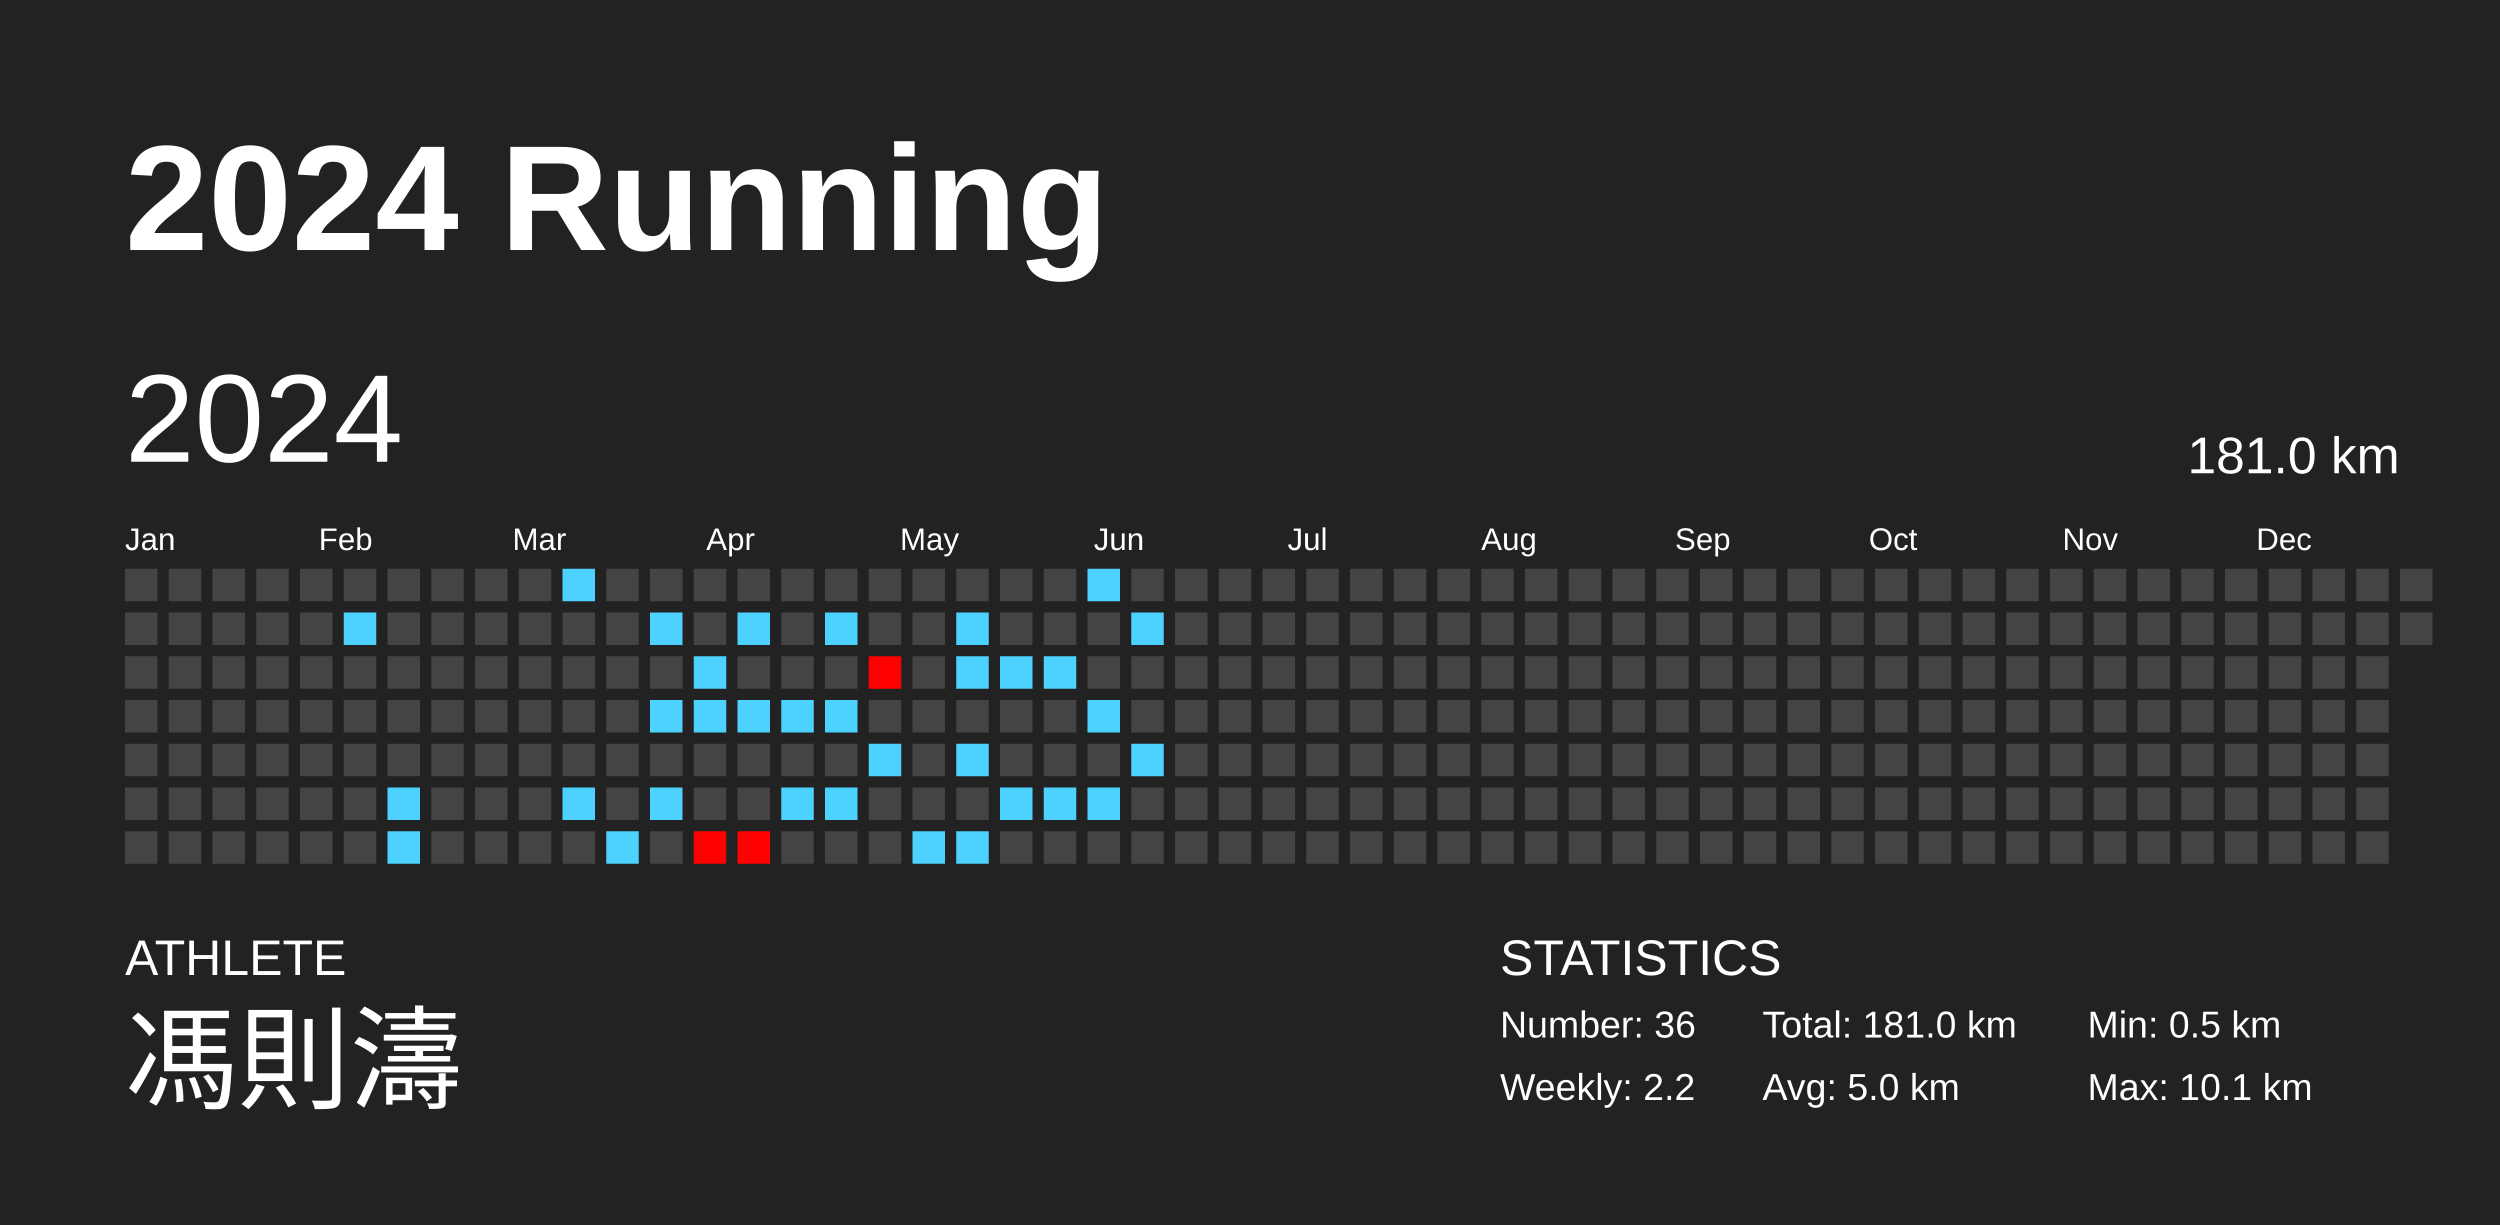
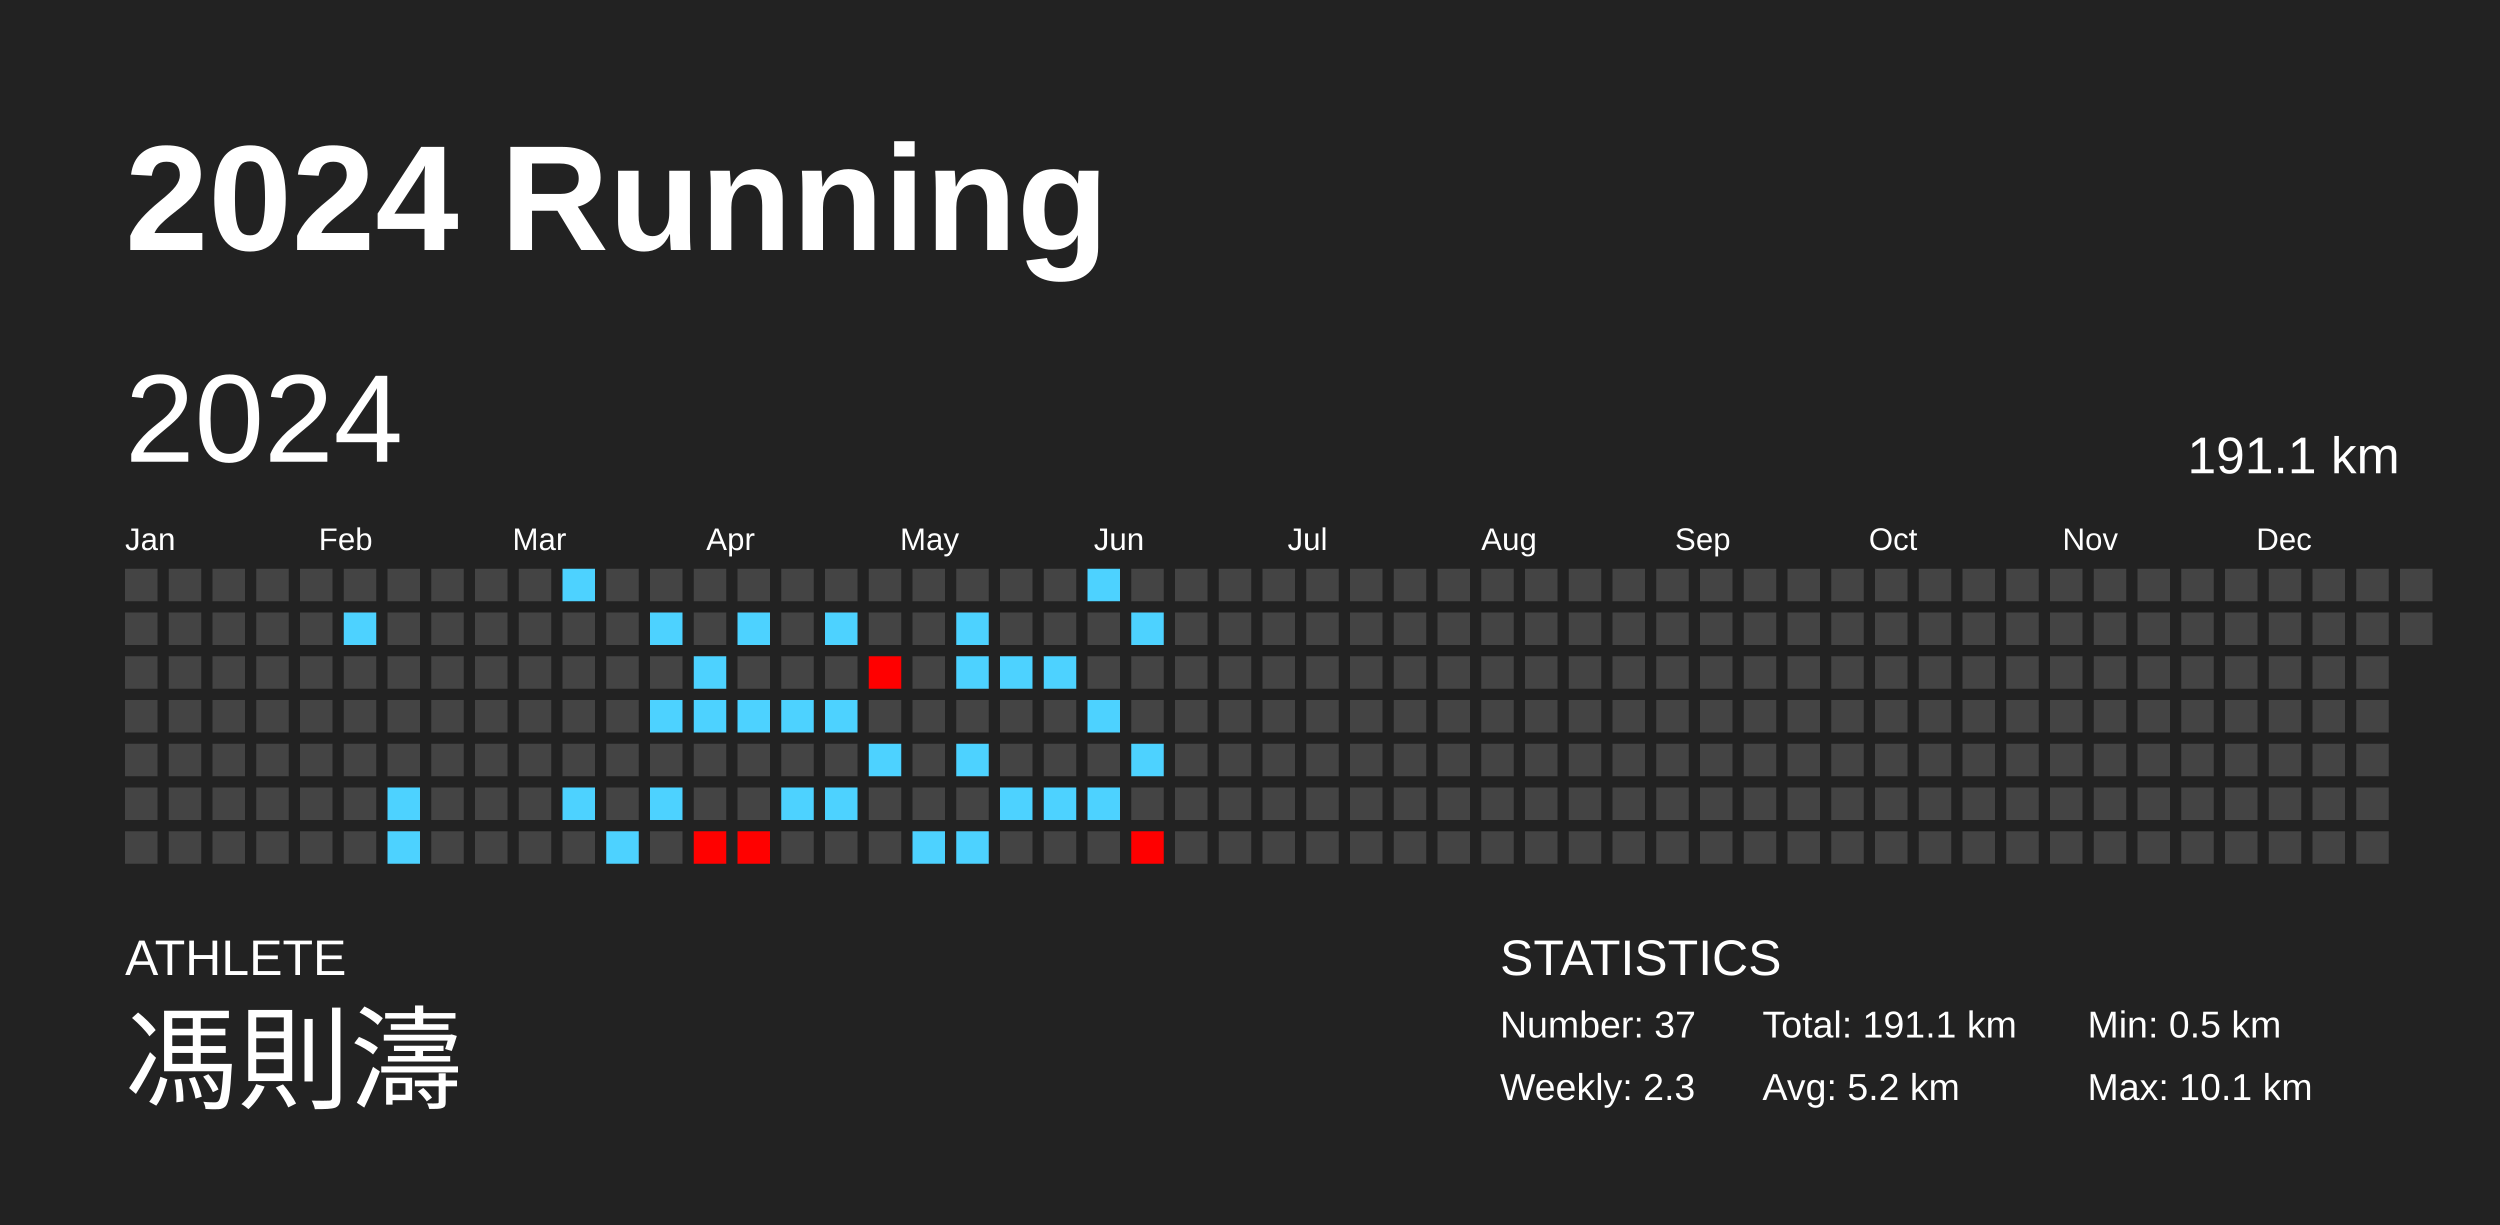
<svg xmlns="http://www.w3.org/2000/svg" baseProfile="full" height="98mm" version="1.1" viewBox="0,0,200,98" width="200mm">
  <defs />
  <rect fill="#222222" height="98" width="200" x="0" y="0" />
  <text fill="#FFFFFF" style="font-size:12px; font-family:Arial; font-weight:bold;" x="10" y="20">2024 Running</text>
  <text fill="#FFFFFF" style="font-size:4px; font-family:Arial" x="10" y="78">ATHLETE</text>
  <text fill="#FFFFFF" style="font-size:9px; font-family:Arial" x="10" y="88">馮則濤</text>
  <text fill="#FFFFFF" style="font-size:4px; font-family:Arial" x="120" y="78">STATISTICS</text>
-   <text fill="#FFFFFF" style="font-size:3px; font-family:Arial" x="120" y="83">Number: 36</text>
-   <text fill="#FFFFFF" style="font-size:3px; font-family:Arial" x="120" y="88">Weekly: 2.2</text>
-   <text fill="#FFFFFF" style="font-size:3px; font-family:Arial" x="141" y="83">Total: 181.0 km</text>
-   <text fill="#FFFFFF" style="font-size:3px; font-family:Arial" x="141" y="88">Avg: 5.0 km</text>
+   <text fill="#FFFFFF" style="font-size:3px; font-family:Arial" x="120" y="83">Number: 37</text>
+   <text fill="#FFFFFF" style="font-size:3px; font-family:Arial" x="120" y="88">Weekly: 2.3</text>
+   <text fill="#FFFFFF" style="font-size:3px; font-family:Arial" x="141" y="83">Total: 191.1 km</text>
+   <text fill="#FFFFFF" style="font-size:3px; font-family:Arial" x="141" y="88">Avg: 5.2 km</text>
  <text fill="#FFFFFF" style="font-size:3px; font-family:Arial" x="167" y="83">Min: 0.5 km</text>
  <text fill="#FFFFFF" style="font-size:3px; font-family:Arial" x="167" y="88">Max: 10.1 km</text>
  <text dominant-baseline="hanging" fill="#FFFFFF" style="font-size:10.0px; font-family:Arial;" x="10" y="30">2024</text>
-   <text dominant-baseline="hanging" fill="#FFFFFF" style="font-size:4.125px; font-family:Arial;" x="175" y="35">181.0 km</text>
+   <text dominant-baseline="hanging" fill="#FFFFFF" style="font-size:4.125px; font-family:Arial;" x="175" y="35">191.1 km</text>
  <text fill="#FFFFFF" style="font-size:2.5px; font-family:Arial" x="10.0" y="44">Jan</text>
  <text fill="#FFFFFF" style="font-size:2.5px; font-family:Arial" x="25.5" y="44">Feb</text>
  <text fill="#FFFFFF" style="font-size:2.5px; font-family:Arial" x="41.0" y="44">Mar</text>
  <text fill="#FFFFFF" style="font-size:2.5px; font-family:Arial" x="56.5" y="44">Apr</text>
  <text fill="#FFFFFF" style="font-size:2.5px; font-family:Arial" x="72.0" y="44">May</text>
  <text fill="#FFFFFF" style="font-size:2.5px; font-family:Arial" x="87.5" y="44">Jun</text>
  <text fill="#FFFFFF" style="font-size:2.5px; font-family:Arial" x="103.0" y="44">Jul</text>
  <text fill="#FFFFFF" style="font-size:2.5px; font-family:Arial" x="118.5" y="44">Aug</text>
  <text fill="#FFFFFF" style="font-size:2.5px; font-family:Arial" x="134.0" y="44">Sep</text>
  <text fill="#FFFFFF" style="font-size:2.5px; font-family:Arial" x="149.5" y="44">Oct</text>
  <text fill="#FFFFFF" style="font-size:2.5px; font-family:Arial" x="165.0" y="44">Nov</text>
  <text fill="#FFFFFF" style="font-size:2.5px; font-family:Arial" x="180.5" y="44">Dec</text>
  <rect fill="#444444" height="2.6" width="2.6" x="10.0" y="45.5" />
  <rect fill="#444444" height="2.6" width="2.6" x="10.0" y="49.0" />
  <rect fill="#444444" height="2.6" width="2.6" x="10.0" y="52.5" />
  <rect fill="#444444" height="2.6" width="2.6" x="10.0" y="56.0" />
  <rect fill="#444444" height="2.6" width="2.6" x="10.0" y="59.5" />
  <rect fill="#444444" height="2.6" width="2.6" x="10.0" y="63.0" />
  <rect fill="#444444" height="2.6" width="2.6" x="10.0" y="66.5" />
  <rect fill="#444444" height="2.6" width="2.6" x="13.5" y="45.5" />
  <rect fill="#444444" height="2.6" width="2.6" x="13.5" y="49.0" />
  <rect fill="#444444" height="2.6" width="2.6" x="13.5" y="52.5" />
  <rect fill="#444444" height="2.6" width="2.6" x="13.5" y="56.0" />
  <rect fill="#444444" height="2.6" width="2.6" x="13.5" y="59.5" />
  <rect fill="#444444" height="2.6" width="2.6" x="13.5" y="63.0" />
  <rect fill="#444444" height="2.6" width="2.6" x="13.5" y="66.5" />
  <rect fill="#444444" height="2.6" width="2.6" x="17.0" y="45.5" />
  <rect fill="#444444" height="2.6" width="2.6" x="17.0" y="49.0" />
  <rect fill="#444444" height="2.6" width="2.6" x="17.0" y="52.5" />
  <rect fill="#444444" height="2.6" width="2.6" x="17.0" y="56.0" />
  <rect fill="#444444" height="2.6" width="2.6" x="17.0" y="59.5" />
  <rect fill="#444444" height="2.6" width="2.6" x="17.0" y="63.0" />
  <rect fill="#444444" height="2.6" width="2.6" x="17.0" y="66.5" />
  <rect fill="#444444" height="2.6" width="2.6" x="20.5" y="45.5" />
  <rect fill="#444444" height="2.6" width="2.6" x="20.5" y="49.0" />
  <rect fill="#444444" height="2.6" width="2.6" x="20.5" y="52.5" />
  <rect fill="#444444" height="2.6" width="2.6" x="20.5" y="56.0" />
  <rect fill="#444444" height="2.6" width="2.6" x="20.5" y="59.5" />
  <rect fill="#444444" height="2.6" width="2.6" x="20.5" y="63.0" />
  <rect fill="#444444" height="2.6" width="2.6" x="20.5" y="66.5" />
  <rect fill="#444444" height="2.6" width="2.6" x="24.0" y="45.5" />
  <rect fill="#444444" height="2.6" width="2.6" x="24.0" y="49.0" />
  <rect fill="#444444" height="2.6" width="2.6" x="24.0" y="52.5" />
  <rect fill="#444444" height="2.6" width="2.6" x="24.0" y="56.0" />
  <rect fill="#444444" height="2.6" width="2.6" x="24.0" y="59.5" />
  <rect fill="#444444" height="2.6" width="2.6" x="24.0" y="63.0" />
  <rect fill="#444444" height="2.6" width="2.6" x="24.0" y="66.5" />
  <rect fill="#444444" height="2.6" width="2.6" x="27.5" y="45.5" />
  <rect fill="#4dd2ff" height="2.6" width="2.6" x="27.5" y="49.0" />
  <rect fill="#444444" height="2.6" width="2.6" x="27.5" y="52.5" />
  <rect fill="#444444" height="2.6" width="2.6" x="27.5" y="56.0" />
  <rect fill="#444444" height="2.6" width="2.6" x="27.5" y="59.5" />
  <rect fill="#444444" height="2.6" width="2.6" x="27.5" y="63.0" />
  <rect fill="#444444" height="2.6" width="2.6" x="27.5" y="66.5" />
  <rect fill="#444444" height="2.6" width="2.6" x="31.0" y="45.5" />
  <rect fill="#444444" height="2.6" width="2.6" x="31.0" y="49.0" />
  <rect fill="#444444" height="2.6" width="2.6" x="31.0" y="52.5" />
  <rect fill="#444444" height="2.6" width="2.6" x="31.0" y="56.0" />
  <rect fill="#444444" height="2.6" width="2.6" x="31.0" y="59.5" />
  <rect fill="#4dd2ff" height="2.6" width="2.6" x="31.0" y="63.0" />
  <rect fill="#4dd2ff" height="2.6" width="2.6" x="31.0" y="66.5" />
  <rect fill="#444444" height="2.6" width="2.6" x="34.5" y="45.5" />
  <rect fill="#444444" height="2.6" width="2.6" x="34.5" y="49.0" />
  <rect fill="#444444" height="2.6" width="2.6" x="34.5" y="52.5" />
  <rect fill="#444444" height="2.6" width="2.6" x="34.5" y="56.0" />
  <rect fill="#444444" height="2.6" width="2.6" x="34.5" y="59.5" />
  <rect fill="#444444" height="2.6" width="2.6" x="34.5" y="63.0" />
  <rect fill="#444444" height="2.6" width="2.6" x="34.5" y="66.5" />
  <rect fill="#444444" height="2.6" width="2.6" x="38.0" y="45.5" />
  <rect fill="#444444" height="2.6" width="2.6" x="38.0" y="49.0" />
  <rect fill="#444444" height="2.6" width="2.6" x="38.0" y="52.5" />
  <rect fill="#444444" height="2.6" width="2.6" x="38.0" y="56.0" />
  <rect fill="#444444" height="2.6" width="2.6" x="38.0" y="59.5" />
  <rect fill="#444444" height="2.6" width="2.6" x="38.0" y="63.0" />
  <rect fill="#444444" height="2.6" width="2.6" x="38.0" y="66.5" />
  <rect fill="#444444" height="2.6" width="2.6" x="41.5" y="45.5" />
  <rect fill="#444444" height="2.6" width="2.6" x="41.5" y="49.0" />
  <rect fill="#444444" height="2.6" width="2.6" x="41.5" y="52.5" />
  <rect fill="#444444" height="2.6" width="2.6" x="41.5" y="56.0" />
  <rect fill="#444444" height="2.6" width="2.6" x="41.5" y="59.5" />
  <rect fill="#444444" height="2.6" width="2.6" x="41.5" y="63.0" />
  <rect fill="#444444" height="2.6" width="2.6" x="41.5" y="66.5" />
  <rect fill="#4dd2ff" height="2.6" width="2.6" x="45.0" y="45.5" />
  <rect fill="#444444" height="2.6" width="2.6" x="45.0" y="49.0" />
  <rect fill="#444444" height="2.6" width="2.6" x="45.0" y="52.5" />
  <rect fill="#444444" height="2.6" width="2.6" x="45.0" y="56.0" />
  <rect fill="#444444" height="2.6" width="2.6" x="45.0" y="59.5" />
  <rect fill="#4dd2ff" height="2.6" width="2.6" x="45.0" y="63.0" />
  <rect fill="#444444" height="2.6" width="2.6" x="45.0" y="66.5" />
  <rect fill="#444444" height="2.6" width="2.6" x="48.5" y="45.5" />
  <rect fill="#444444" height="2.6" width="2.6" x="48.5" y="49.0" />
  <rect fill="#444444" height="2.6" width="2.6" x="48.5" y="52.5" />
  <rect fill="#444444" height="2.6" width="2.6" x="48.5" y="56.0" />
  <rect fill="#444444" height="2.6" width="2.6" x="48.5" y="59.5" />
  <rect fill="#444444" height="2.6" width="2.6" x="48.5" y="63.0" />
  <rect fill="#4dd2ff" height="2.6" width="2.6" x="48.5" y="66.5" />
  <rect fill="#444444" height="2.6" width="2.6" x="52.0" y="45.5" />
  <rect fill="#4dd2ff" height="2.6" width="2.6" x="52.0" y="49.0" />
  <rect fill="#444444" height="2.6" width="2.6" x="52.0" y="52.5" />
  <rect fill="#4dd2ff" height="2.6" width="2.6" x="52.0" y="56.0" />
  <rect fill="#444444" height="2.6" width="2.6" x="52.0" y="59.5" />
  <rect fill="#4dd2ff" height="2.6" width="2.6" x="52.0" y="63.0" />
  <rect fill="#444444" height="2.6" width="2.6" x="52.0" y="66.5" />
  <rect fill="#444444" height="2.6" width="2.6" x="55.5" y="45.5" />
  <rect fill="#444444" height="2.6" width="2.6" x="55.5" y="49.0" />
  <rect fill="#4dd2ff" height="2.6" width="2.6" x="55.5" y="52.5" />
  <rect fill="#4dd2ff" height="2.6" width="2.6" x="55.5" y="56.0" />
  <rect fill="#444444" height="2.6" width="2.6" x="55.5" y="59.5" />
  <rect fill="#444444" height="2.6" width="2.6" x="55.5" y="63.0" />
  <rect fill="#ff0100" height="2.6" width="2.6" x="55.5" y="66.5" />
  <rect fill="#444444" height="2.6" width="2.6" x="59.0" y="45.5" />
  <rect fill="#4dd2ff" height="2.6" width="2.6" x="59.0" y="49.0" />
  <rect fill="#444444" height="2.6" width="2.6" x="59.0" y="52.5" />
  <rect fill="#4dd2ff" height="2.6" width="2.6" x="59.0" y="56.0" />
  <rect fill="#444444" height="2.6" width="2.6" x="59.0" y="59.5" />
  <rect fill="#444444" height="2.6" width="2.6" x="59.0" y="63.0" />
  <rect fill="#ff0100" height="2.6" width="2.6" x="59.0" y="66.5" />
  <rect fill="#444444" height="2.6" width="2.6" x="62.5" y="45.5" />
  <rect fill="#444444" height="2.6" width="2.6" x="62.5" y="49.0" />
  <rect fill="#444444" height="2.6" width="2.6" x="62.5" y="52.5" />
  <rect fill="#4dd2ff" height="2.6" width="2.6" x="62.5" y="56.0" />
  <rect fill="#444444" height="2.6" width="2.6" x="62.5" y="59.5" />
  <rect fill="#4dd2ff" height="2.6" width="2.6" x="62.5" y="63.0" />
  <rect fill="#444444" height="2.6" width="2.6" x="62.5" y="66.5" />
  <rect fill="#444444" height="2.6" width="2.6" x="66.0" y="45.5" />
  <rect fill="#4dd2ff" height="2.6" width="2.6" x="66.0" y="49.0" />
  <rect fill="#444444" height="2.6" width="2.6" x="66.0" y="52.5" />
  <rect fill="#4dd2ff" height="2.6" width="2.6" x="66.0" y="56.0" />
  <rect fill="#444444" height="2.6" width="2.6" x="66.0" y="59.5" />
  <rect fill="#4dd2ff" height="2.6" width="2.6" x="66.0" y="63.0" />
  <rect fill="#444444" height="2.6" width="2.6" x="66.0" y="66.5" />
  <rect fill="#444444" height="2.6" width="2.6" x="69.5" y="45.5" />
  <rect fill="#444444" height="2.6" width="2.6" x="69.5" y="49.0" />
  <rect fill="#ff0000" height="2.6" width="2.6" x="69.5" y="52.5" />
  <rect fill="#444444" height="2.6" width="2.6" x="69.5" y="56.0" />
  <rect fill="#4dd2ff" height="2.6" width="2.6" x="69.5" y="59.5" />
  <rect fill="#444444" height="2.6" width="2.6" x="69.5" y="63.0" />
  <rect fill="#444444" height="2.6" width="2.6" x="69.5" y="66.5" />
  <rect fill="#444444" height="2.6" width="2.6" x="73.0" y="45.5" />
  <rect fill="#444444" height="2.6" width="2.6" x="73.0" y="49.0" />
  <rect fill="#444444" height="2.6" width="2.6" x="73.0" y="52.5" />
  <rect fill="#444444" height="2.6" width="2.6" x="73.0" y="56.0" />
  <rect fill="#444444" height="2.6" width="2.6" x="73.0" y="59.5" />
  <rect fill="#444444" height="2.6" width="2.6" x="73.0" y="63.0" />
  <rect fill="#4dd2ff" height="2.6" width="2.6" x="73.0" y="66.5" />
  <rect fill="#444444" height="2.6" width="2.6" x="76.5" y="45.5" />
  <rect fill="#4dd2ff" height="2.6" width="2.6" x="76.5" y="49.0" />
  <rect fill="#4dd2ff" height="2.6" width="2.6" x="76.5" y="52.5" />
  <rect fill="#444444" height="2.6" width="2.6" x="76.5" y="56.0" />
  <rect fill="#4dd2ff" height="2.6" width="2.6" x="76.5" y="59.5" />
  <rect fill="#444444" height="2.6" width="2.6" x="76.5" y="63.0" />
  <rect fill="#4dd2ff" height="2.6" width="2.6" x="76.5" y="66.5" />
  <rect fill="#444444" height="2.6" width="2.6" x="80.0" y="45.5" />
  <rect fill="#444444" height="2.6" width="2.6" x="80.0" y="49.0" />
  <rect fill="#4dd2ff" height="2.6" width="2.6" x="80.0" y="52.5" />
  <rect fill="#444444" height="2.6" width="2.6" x="80.0" y="56.0" />
  <rect fill="#444444" height="2.6" width="2.6" x="80.0" y="59.5" />
  <rect fill="#4dd2ff" height="2.6" width="2.6" x="80.0" y="63.0" />
  <rect fill="#444444" height="2.6" width="2.6" x="80.0" y="66.5" />
  <rect fill="#444444" height="2.6" width="2.6" x="83.5" y="45.5" />
  <rect fill="#444444" height="2.6" width="2.6" x="83.5" y="49.0" />
  <rect fill="#4dd2ff" height="2.6" width="2.6" x="83.5" y="52.5" />
  <rect fill="#444444" height="2.6" width="2.6" x="83.5" y="56.0" />
  <rect fill="#444444" height="2.6" width="2.6" x="83.5" y="59.5" />
  <rect fill="#4dd2ff" height="2.6" width="2.6" x="83.5" y="63.0" />
  <rect fill="#444444" height="2.6" width="2.6" x="83.5" y="66.5" />
  <rect fill="#4dd2ff" height="2.6" width="2.6" x="87.0" y="45.5" />
  <rect fill="#444444" height="2.6" width="2.6" x="87.0" y="49.0" />
  <rect fill="#444444" height="2.6" width="2.6" x="87.0" y="52.5" />
  <rect fill="#4dd2ff" height="2.6" width="2.6" x="87.0" y="56.0" />
  <rect fill="#444444" height="2.6" width="2.6" x="87.0" y="59.5" />
  <rect fill="#4dd2ff" height="2.6" width="2.6" x="87.0" y="63.0" />
  <rect fill="#444444" height="2.6" width="2.6" x="87.0" y="66.5" />
  <rect fill="#444444" height="2.6" width="2.6" x="90.5" y="45.5" />
  <rect fill="#4dd2ff" height="2.6" width="2.6" x="90.5" y="49.0" />
  <rect fill="#444444" height="2.6" width="2.6" x="90.5" y="52.5" />
  <rect fill="#444444" height="2.6" width="2.6" x="90.5" y="56.0" />
  <rect fill="#4dd2ff" height="2.6" width="2.6" x="90.5" y="59.5" />
  <rect fill="#444444" height="2.6" width="2.6" x="90.5" y="63.0" />
-   <rect fill="#444444" height="2.6" width="2.6" x="90.5" y="66.5" />
+   <rect fill="#ff0000" height="2.6" width="2.6" x="90.5" y="66.5" />
  <rect fill="#444444" height="2.6" width="2.6" x="94.0" y="45.5" />
  <rect fill="#444444" height="2.6" width="2.6" x="94.0" y="49.0" />
  <rect fill="#444444" height="2.6" width="2.6" x="94.0" y="52.5" />
  <rect fill="#444444" height="2.6" width="2.6" x="94.0" y="56.0" />
  <rect fill="#444444" height="2.6" width="2.6" x="94.0" y="59.5" />
  <rect fill="#444444" height="2.6" width="2.6" x="94.0" y="63.0" />
  <rect fill="#444444" height="2.6" width="2.6" x="94.0" y="66.5" />
  <rect fill="#444444" height="2.6" width="2.6" x="97.5" y="45.5" />
  <rect fill="#444444" height="2.6" width="2.6" x="97.5" y="49.0" />
  <rect fill="#444444" height="2.6" width="2.6" x="97.5" y="52.5" />
  <rect fill="#444444" height="2.6" width="2.6" x="97.5" y="56.0" />
  <rect fill="#444444" height="2.6" width="2.6" x="97.5" y="59.5" />
  <rect fill="#444444" height="2.6" width="2.6" x="97.5" y="63.0" />
  <rect fill="#444444" height="2.6" width="2.6" x="97.5" y="66.5" />
  <rect fill="#444444" height="2.6" width="2.6" x="101.0" y="45.5" />
  <rect fill="#444444" height="2.6" width="2.6" x="101.0" y="49.0" />
  <rect fill="#444444" height="2.6" width="2.6" x="101.0" y="52.5" />
  <rect fill="#444444" height="2.6" width="2.6" x="101.0" y="56.0" />
  <rect fill="#444444" height="2.6" width="2.6" x="101.0" y="59.5" />
  <rect fill="#444444" height="2.6" width="2.6" x="101.0" y="63.0" />
  <rect fill="#444444" height="2.6" width="2.6" x="101.0" y="66.5" />
  <rect fill="#444444" height="2.6" width="2.6" x="104.5" y="45.5" />
  <rect fill="#444444" height="2.6" width="2.6" x="104.5" y="49.0" />
  <rect fill="#444444" height="2.6" width="2.6" x="104.5" y="52.5" />
  <rect fill="#444444" height="2.6" width="2.6" x="104.5" y="56.0" />
  <rect fill="#444444" height="2.6" width="2.6" x="104.5" y="59.5" />
  <rect fill="#444444" height="2.6" width="2.6" x="104.5" y="63.0" />
  <rect fill="#444444" height="2.6" width="2.6" x="104.5" y="66.5" />
  <rect fill="#444444" height="2.6" width="2.6" x="108.0" y="45.5" />
  <rect fill="#444444" height="2.6" width="2.6" x="108.0" y="49.0" />
  <rect fill="#444444" height="2.6" width="2.6" x="108.0" y="52.5" />
  <rect fill="#444444" height="2.6" width="2.6" x="108.0" y="56.0" />
  <rect fill="#444444" height="2.6" width="2.6" x="108.0" y="59.5" />
  <rect fill="#444444" height="2.6" width="2.6" x="108.0" y="63.0" />
  <rect fill="#444444" height="2.6" width="2.6" x="108.0" y="66.5" />
  <rect fill="#444444" height="2.6" width="2.6" x="111.5" y="45.5" />
  <rect fill="#444444" height="2.6" width="2.6" x="111.5" y="49.0" />
  <rect fill="#444444" height="2.6" width="2.6" x="111.5" y="52.5" />
  <rect fill="#444444" height="2.6" width="2.6" x="111.5" y="56.0" />
  <rect fill="#444444" height="2.6" width="2.6" x="111.5" y="59.5" />
  <rect fill="#444444" height="2.6" width="2.6" x="111.5" y="63.0" />
  <rect fill="#444444" height="2.6" width="2.6" x="111.5" y="66.5" />
  <rect fill="#444444" height="2.6" width="2.6" x="115.0" y="45.5" />
  <rect fill="#444444" height="2.6" width="2.6" x="115.0" y="49.0" />
  <rect fill="#444444" height="2.6" width="2.6" x="115.0" y="52.5" />
  <rect fill="#444444" height="2.6" width="2.6" x="115.0" y="56.0" />
  <rect fill="#444444" height="2.6" width="2.6" x="115.0" y="59.5" />
  <rect fill="#444444" height="2.6" width="2.6" x="115.0" y="63.0" />
  <rect fill="#444444" height="2.6" width="2.6" x="115.0" y="66.5" />
  <rect fill="#444444" height="2.6" width="2.6" x="118.5" y="45.5" />
  <rect fill="#444444" height="2.6" width="2.6" x="118.5" y="49.0" />
  <rect fill="#444444" height="2.6" width="2.6" x="118.5" y="52.5" />
  <rect fill="#444444" height="2.6" width="2.6" x="118.5" y="56.0" />
  <rect fill="#444444" height="2.6" width="2.6" x="118.5" y="59.5" />
  <rect fill="#444444" height="2.6" width="2.6" x="118.5" y="63.0" />
  <rect fill="#444444" height="2.6" width="2.6" x="118.5" y="66.5" />
  <rect fill="#444444" height="2.6" width="2.6" x="122.0" y="45.5" />
  <rect fill="#444444" height="2.6" width="2.6" x="122.0" y="49.0" />
  <rect fill="#444444" height="2.6" width="2.6" x="122.0" y="52.5" />
  <rect fill="#444444" height="2.6" width="2.6" x="122.0" y="56.0" />
  <rect fill="#444444" height="2.6" width="2.6" x="122.0" y="59.5" />
  <rect fill="#444444" height="2.6" width="2.6" x="122.0" y="63.0" />
  <rect fill="#444444" height="2.6" width="2.6" x="122.0" y="66.5" />
  <rect fill="#444444" height="2.6" width="2.6" x="125.5" y="45.5" />
  <rect fill="#444444" height="2.6" width="2.6" x="125.5" y="49.0" />
  <rect fill="#444444" height="2.6" width="2.6" x="125.5" y="52.5" />
  <rect fill="#444444" height="2.6" width="2.6" x="125.5" y="56.0" />
  <rect fill="#444444" height="2.6" width="2.6" x="125.5" y="59.5" />
  <rect fill="#444444" height="2.6" width="2.6" x="125.5" y="63.0" />
  <rect fill="#444444" height="2.6" width="2.6" x="125.5" y="66.5" />
  <rect fill="#444444" height="2.6" width="2.6" x="129.0" y="45.5" />
  <rect fill="#444444" height="2.6" width="2.6" x="129.0" y="49.0" />
  <rect fill="#444444" height="2.6" width="2.6" x="129.0" y="52.5" />
  <rect fill="#444444" height="2.6" width="2.6" x="129.0" y="56.0" />
  <rect fill="#444444" height="2.6" width="2.6" x="129.0" y="59.5" />
  <rect fill="#444444" height="2.6" width="2.6" x="129.0" y="63.0" />
  <rect fill="#444444" height="2.6" width="2.6" x="129.0" y="66.5" />
  <rect fill="#444444" height="2.6" width="2.6" x="132.5" y="45.5" />
  <rect fill="#444444" height="2.6" width="2.6" x="132.5" y="49.0" />
  <rect fill="#444444" height="2.6" width="2.6" x="132.5" y="52.5" />
  <rect fill="#444444" height="2.6" width="2.6" x="132.5" y="56.0" />
  <rect fill="#444444" height="2.6" width="2.6" x="132.5" y="59.5" />
  <rect fill="#444444" height="2.6" width="2.6" x="132.5" y="63.0" />
  <rect fill="#444444" height="2.6" width="2.6" x="132.5" y="66.5" />
  <rect fill="#444444" height="2.6" width="2.6" x="136.0" y="45.5" />
  <rect fill="#444444" height="2.6" width="2.6" x="136.0" y="49.0" />
  <rect fill="#444444" height="2.6" width="2.6" x="136.0" y="52.5" />
  <rect fill="#444444" height="2.6" width="2.6" x="136.0" y="56.0" />
  <rect fill="#444444" height="2.6" width="2.6" x="136.0" y="59.5" />
  <rect fill="#444444" height="2.6" width="2.6" x="136.0" y="63.0" />
  <rect fill="#444444" height="2.6" width="2.6" x="136.0" y="66.5" />
  <rect fill="#444444" height="2.6" width="2.6" x="139.5" y="45.5" />
  <rect fill="#444444" height="2.6" width="2.6" x="139.5" y="49.0" />
  <rect fill="#444444" height="2.6" width="2.6" x="139.5" y="52.5" />
  <rect fill="#444444" height="2.6" width="2.6" x="139.5" y="56.0" />
  <rect fill="#444444" height="2.6" width="2.6" x="139.5" y="59.5" />
  <rect fill="#444444" height="2.6" width="2.6" x="139.5" y="63.0" />
  <rect fill="#444444" height="2.6" width="2.6" x="139.5" y="66.5" />
  <rect fill="#444444" height="2.6" width="2.6" x="143.0" y="45.5" />
  <rect fill="#444444" height="2.6" width="2.6" x="143.0" y="49.0" />
  <rect fill="#444444" height="2.6" width="2.6" x="143.0" y="52.5" />
  <rect fill="#444444" height="2.6" width="2.6" x="143.0" y="56.0" />
  <rect fill="#444444" height="2.6" width="2.6" x="143.0" y="59.5" />
  <rect fill="#444444" height="2.6" width="2.6" x="143.0" y="63.0" />
  <rect fill="#444444" height="2.6" width="2.6" x="143.0" y="66.5" />
  <rect fill="#444444" height="2.6" width="2.6" x="146.5" y="45.5" />
  <rect fill="#444444" height="2.6" width="2.6" x="146.5" y="49.0" />
  <rect fill="#444444" height="2.6" width="2.6" x="146.5" y="52.5" />
  <rect fill="#444444" height="2.6" width="2.6" x="146.5" y="56.0" />
  <rect fill="#444444" height="2.6" width="2.6" x="146.5" y="59.5" />
  <rect fill="#444444" height="2.6" width="2.6" x="146.5" y="63.0" />
  <rect fill="#444444" height="2.6" width="2.6" x="146.5" y="66.5" />
  <rect fill="#444444" height="2.6" width="2.6" x="150.0" y="45.5" />
  <rect fill="#444444" height="2.6" width="2.6" x="150.0" y="49.0" />
  <rect fill="#444444" height="2.6" width="2.6" x="150.0" y="52.5" />
  <rect fill="#444444" height="2.6" width="2.6" x="150.0" y="56.0" />
  <rect fill="#444444" height="2.6" width="2.6" x="150.0" y="59.5" />
  <rect fill="#444444" height="2.6" width="2.6" x="150.0" y="63.0" />
  <rect fill="#444444" height="2.6" width="2.6" x="150.0" y="66.5" />
  <rect fill="#444444" height="2.6" width="2.6" x="153.5" y="45.5" />
  <rect fill="#444444" height="2.6" width="2.6" x="153.5" y="49.0" />
  <rect fill="#444444" height="2.6" width="2.6" x="153.5" y="52.5" />
  <rect fill="#444444" height="2.6" width="2.6" x="153.5" y="56.0" />
  <rect fill="#444444" height="2.6" width="2.6" x="153.5" y="59.5" />
  <rect fill="#444444" height="2.6" width="2.6" x="153.5" y="63.0" />
  <rect fill="#444444" height="2.6" width="2.6" x="153.5" y="66.5" />
  <rect fill="#444444" height="2.6" width="2.6" x="157.0" y="45.5" />
  <rect fill="#444444" height="2.6" width="2.6" x="157.0" y="49.0" />
  <rect fill="#444444" height="2.6" width="2.6" x="157.0" y="52.5" />
  <rect fill="#444444" height="2.6" width="2.6" x="157.0" y="56.0" />
  <rect fill="#444444" height="2.6" width="2.6" x="157.0" y="59.5" />
  <rect fill="#444444" height="2.6" width="2.6" x="157.0" y="63.0" />
  <rect fill="#444444" height="2.6" width="2.6" x="157.0" y="66.5" />
  <rect fill="#444444" height="2.6" width="2.6" x="160.5" y="45.5" />
  <rect fill="#444444" height="2.6" width="2.6" x="160.5" y="49.0" />
  <rect fill="#444444" height="2.6" width="2.6" x="160.5" y="52.5" />
  <rect fill="#444444" height="2.6" width="2.6" x="160.5" y="56.0" />
  <rect fill="#444444" height="2.6" width="2.6" x="160.5" y="59.5" />
  <rect fill="#444444" height="2.6" width="2.6" x="160.5" y="63.0" />
  <rect fill="#444444" height="2.6" width="2.6" x="160.5" y="66.5" />
  <rect fill="#444444" height="2.6" width="2.6" x="164.0" y="45.5" />
  <rect fill="#444444" height="2.6" width="2.6" x="164.0" y="49.0" />
  <rect fill="#444444" height="2.6" width="2.6" x="164.0" y="52.5" />
  <rect fill="#444444" height="2.6" width="2.6" x="164.0" y="56.0" />
  <rect fill="#444444" height="2.6" width="2.6" x="164.0" y="59.5" />
  <rect fill="#444444" height="2.6" width="2.6" x="164.0" y="63.0" />
  <rect fill="#444444" height="2.6" width="2.6" x="164.0" y="66.5" />
  <rect fill="#444444" height="2.6" width="2.6" x="167.5" y="45.5" />
  <rect fill="#444444" height="2.6" width="2.6" x="167.5" y="49.0" />
  <rect fill="#444444" height="2.6" width="2.6" x="167.5" y="52.5" />
  <rect fill="#444444" height="2.6" width="2.6" x="167.5" y="56.0" />
  <rect fill="#444444" height="2.6" width="2.6" x="167.5" y="59.5" />
  <rect fill="#444444" height="2.6" width="2.6" x="167.5" y="63.0" />
  <rect fill="#444444" height="2.6" width="2.6" x="167.5" y="66.5" />
  <rect fill="#444444" height="2.6" width="2.6" x="171.0" y="45.5" />
  <rect fill="#444444" height="2.6" width="2.6" x="171.0" y="49.0" />
  <rect fill="#444444" height="2.6" width="2.6" x="171.0" y="52.5" />
  <rect fill="#444444" height="2.6" width="2.6" x="171.0" y="56.0" />
  <rect fill="#444444" height="2.6" width="2.6" x="171.0" y="59.5" />
  <rect fill="#444444" height="2.6" width="2.6" x="171.0" y="63.0" />
  <rect fill="#444444" height="2.6" width="2.6" x="171.0" y="66.5" />
  <rect fill="#444444" height="2.6" width="2.6" x="174.5" y="45.5" />
  <rect fill="#444444" height="2.6" width="2.6" x="174.5" y="49.0" />
  <rect fill="#444444" height="2.6" width="2.6" x="174.5" y="52.5" />
  <rect fill="#444444" height="2.6" width="2.6" x="174.5" y="56.0" />
  <rect fill="#444444" height="2.6" width="2.6" x="174.5" y="59.5" />
  <rect fill="#444444" height="2.6" width="2.6" x="174.5" y="63.0" />
  <rect fill="#444444" height="2.6" width="2.6" x="174.5" y="66.5" />
  <rect fill="#444444" height="2.6" width="2.6" x="178.0" y="45.5" />
  <rect fill="#444444" height="2.6" width="2.6" x="178.0" y="49.0" />
  <rect fill="#444444" height="2.6" width="2.6" x="178.0" y="52.5" />
  <rect fill="#444444" height="2.6" width="2.6" x="178.0" y="56.0" />
  <rect fill="#444444" height="2.6" width="2.6" x="178.0" y="59.5" />
  <rect fill="#444444" height="2.6" width="2.6" x="178.0" y="63.0" />
  <rect fill="#444444" height="2.6" width="2.6" x="178.0" y="66.5" />
  <rect fill="#444444" height="2.6" width="2.6" x="181.5" y="45.5" />
  <rect fill="#444444" height="2.6" width="2.6" x="181.5" y="49.0" />
  <rect fill="#444444" height="2.6" width="2.6" x="181.5" y="52.5" />
  <rect fill="#444444" height="2.6" width="2.6" x="181.5" y="56.0" />
  <rect fill="#444444" height="2.6" width="2.6" x="181.5" y="59.5" />
  <rect fill="#444444" height="2.6" width="2.6" x="181.5" y="63.0" />
  <rect fill="#444444" height="2.6" width="2.6" x="181.5" y="66.5" />
  <rect fill="#444444" height="2.6" width="2.6" x="185.0" y="45.5" />
  <rect fill="#444444" height="2.6" width="2.6" x="185.0" y="49.0" />
  <rect fill="#444444" height="2.6" width="2.6" x="185.0" y="52.5" />
  <rect fill="#444444" height="2.6" width="2.6" x="185.0" y="56.0" />
  <rect fill="#444444" height="2.6" width="2.6" x="185.0" y="59.5" />
  <rect fill="#444444" height="2.6" width="2.6" x="185.0" y="63.0" />
  <rect fill="#444444" height="2.6" width="2.6" x="185.0" y="66.5" />
  <rect fill="#444444" height="2.6" width="2.6" x="188.5" y="45.5" />
  <rect fill="#444444" height="2.6" width="2.6" x="188.5" y="49.0" />
  <rect fill="#444444" height="2.6" width="2.6" x="188.5" y="52.5" />
  <rect fill="#444444" height="2.6" width="2.6" x="188.5" y="56.0" />
  <rect fill="#444444" height="2.6" width="2.6" x="188.5" y="59.5" />
  <rect fill="#444444" height="2.6" width="2.6" x="188.5" y="63.0" />
  <rect fill="#444444" height="2.6" width="2.6" x="188.5" y="66.5" />
  <rect fill="#444444" height="2.6" width="2.6" x="192.0" y="45.5" />
  <rect fill="#444444" height="2.6" width="2.6" x="192.0" y="49.0" />
</svg>
